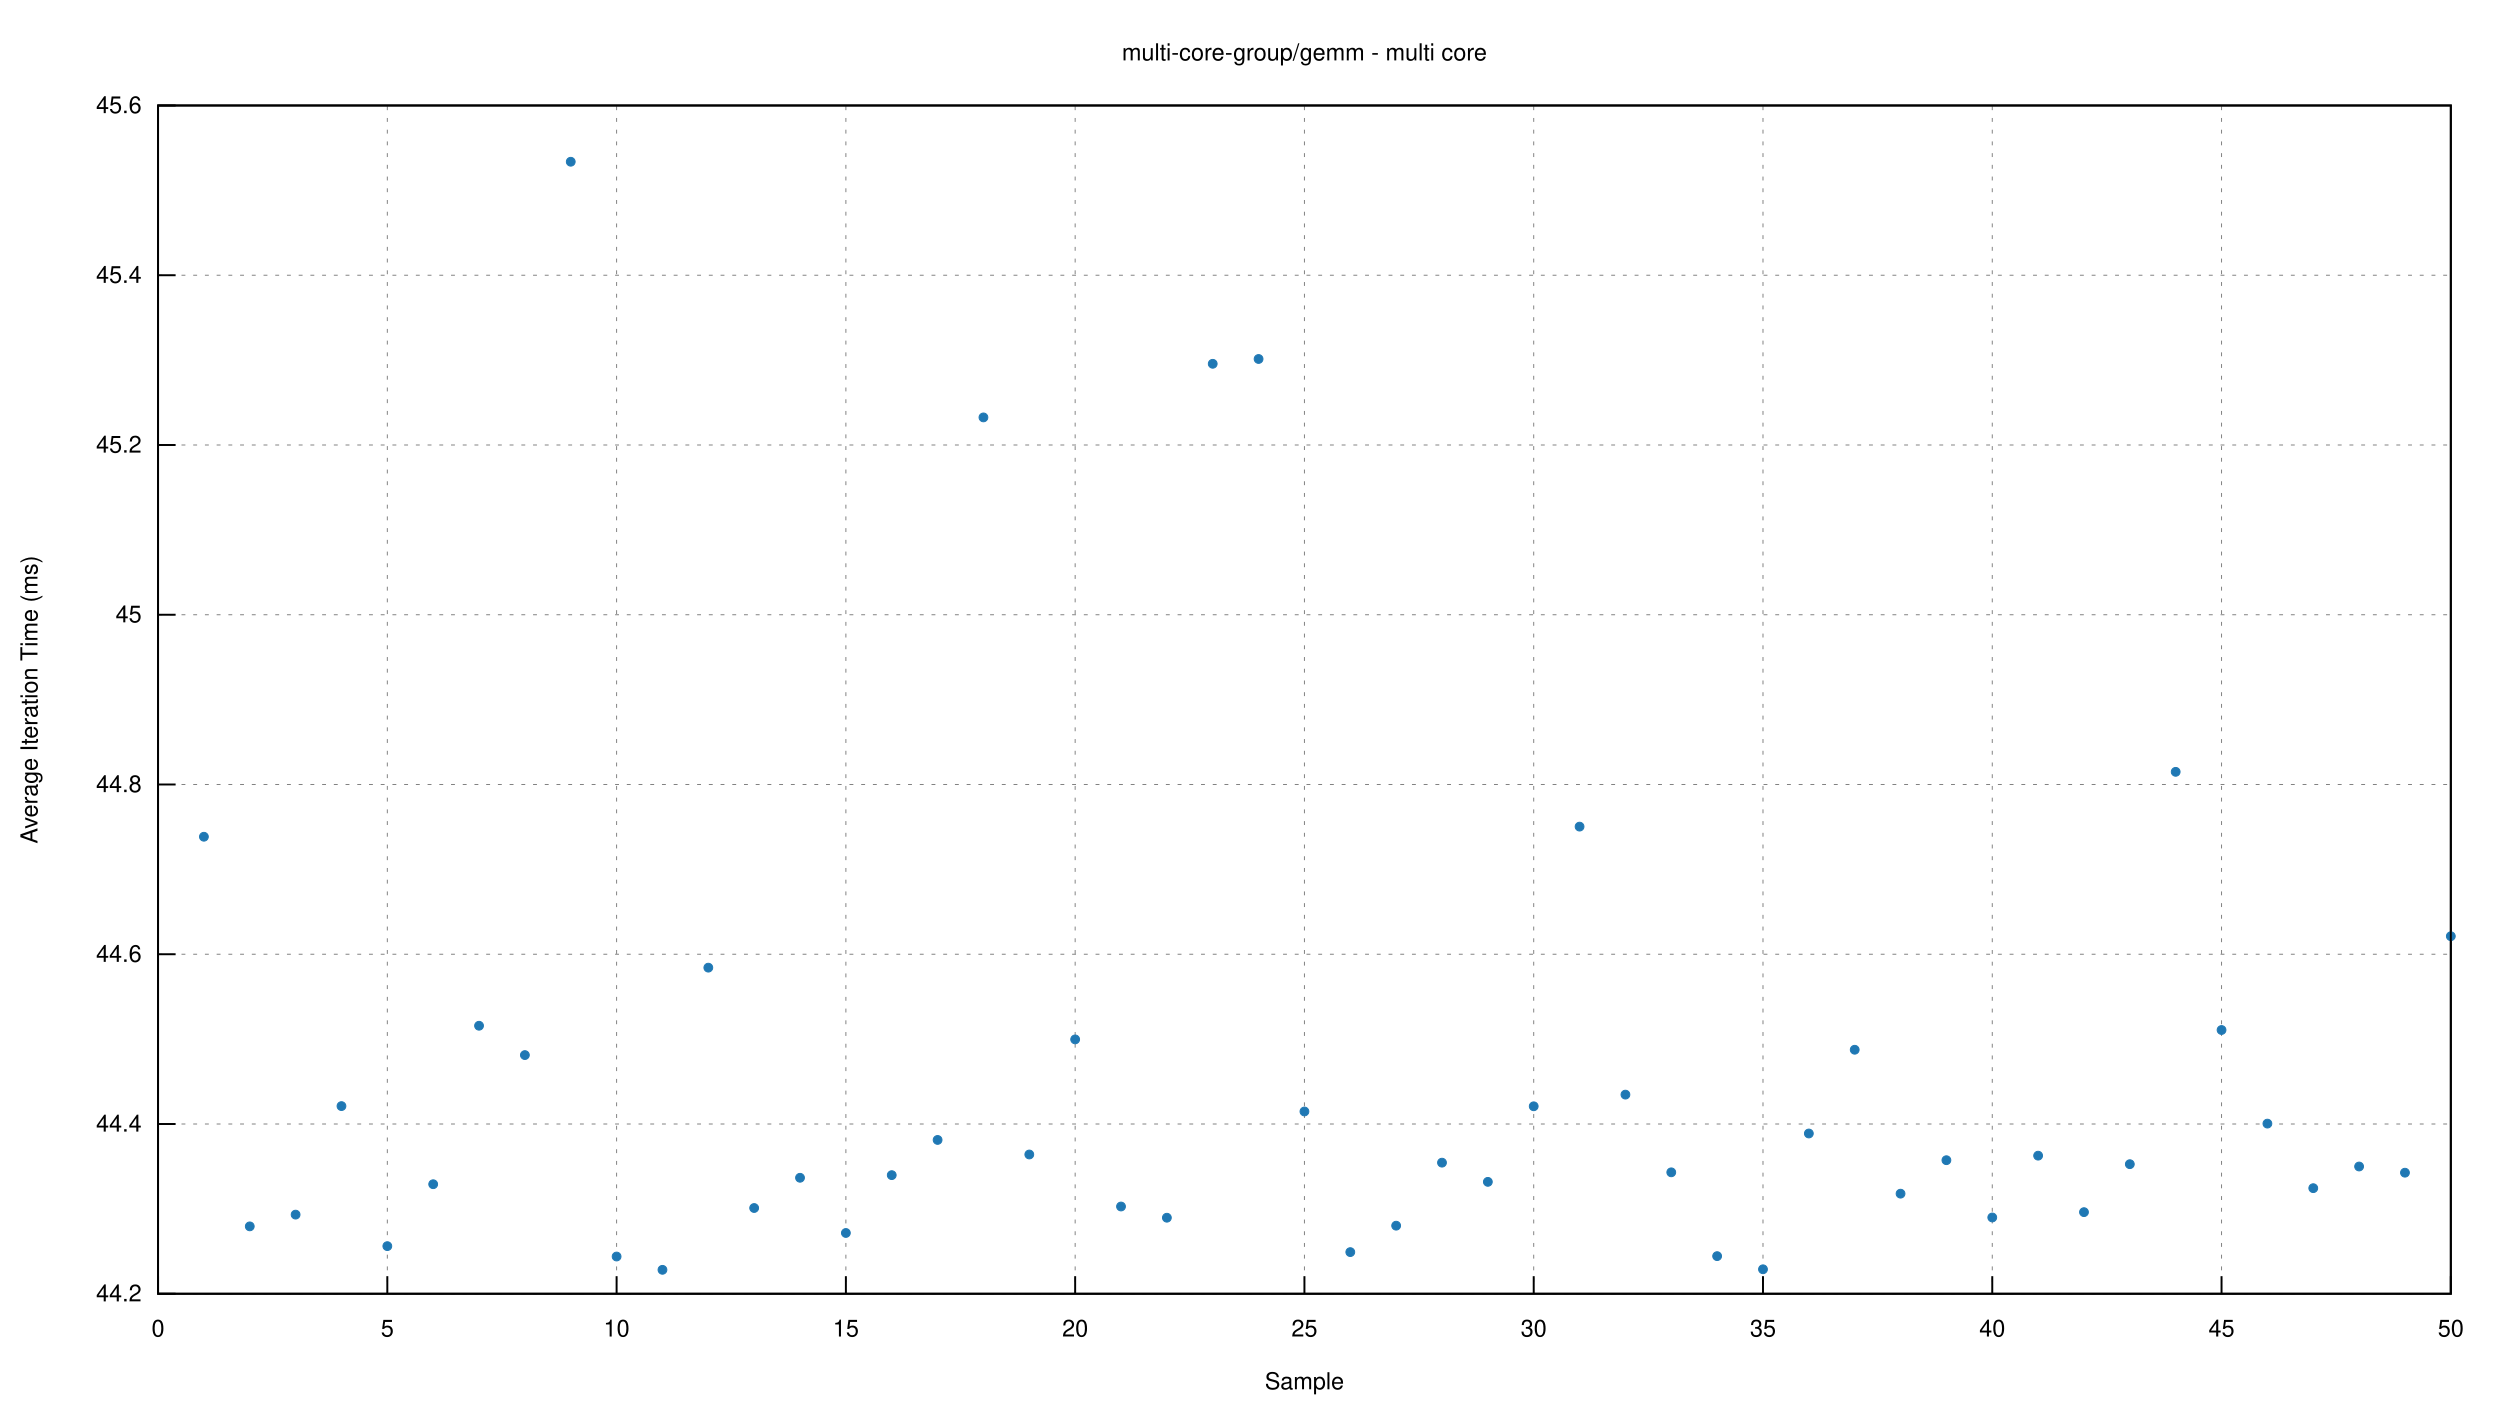
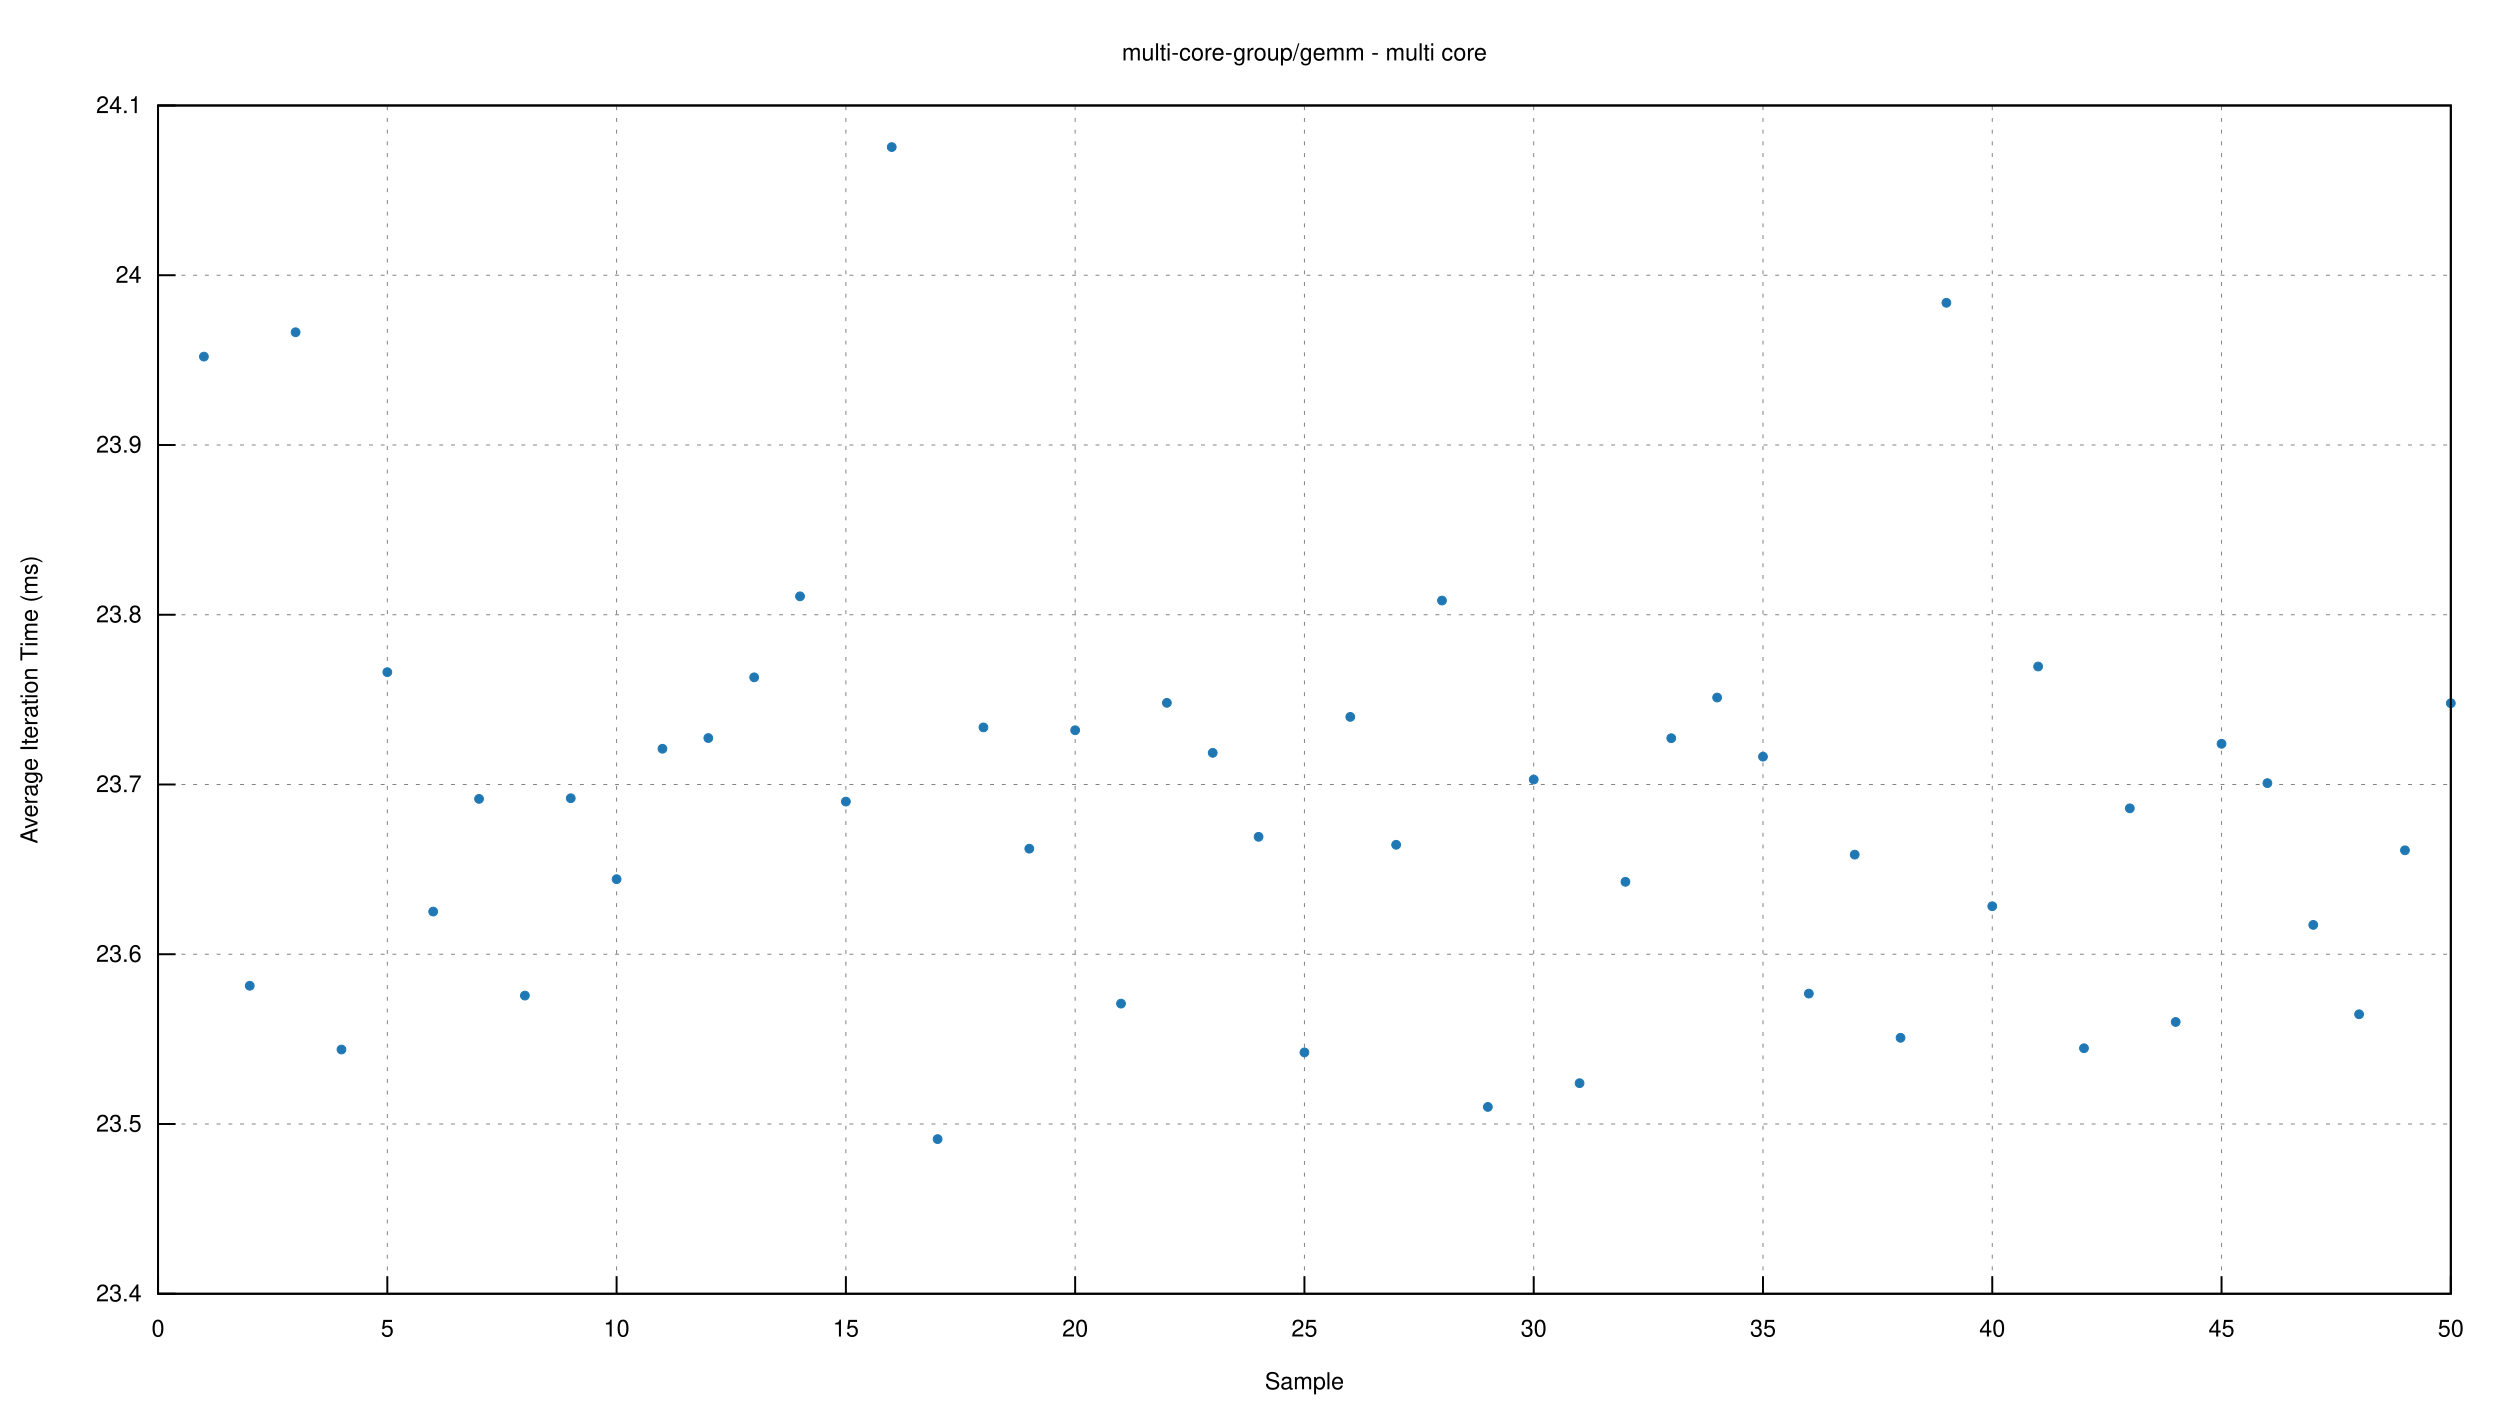
<svg xmlns="http://www.w3.org/2000/svg" xmlns:xlink="http://www.w3.org/1999/xlink" viewBox="0 0 1280 720">
  <g id="gnuplot_canvas">
    <rect x="0" y="0" width="1280" height="720" fill="none" />
    <defs>
      <circle id="gpDot" r="0.5" stroke-width="0.5" stroke="currentColor" />
      <path id="gpPt0" stroke-width="0.222" stroke="currentColor" d="M-1,0 h2 M0,-1 v2" />
      <path id="gpPt1" stroke-width="0.222" stroke="currentColor" d="M-1,-1 L1,1 M1,-1 L-1,1" />
      <path id="gpPt2" stroke-width="0.222" stroke="currentColor" d="M-1,0 L1,0 M0,-1 L0,1 M-1,-1 L1,1 M-1,1 L1,-1" />
      <rect id="gpPt3" stroke-width="0.222" stroke="currentColor" x="-1" y="-1" width="2" height="2" />
      <rect id="gpPt4" stroke-width="0.222" stroke="currentColor" fill="currentColor" x="-1" y="-1" width="2" height="2" />
      <circle id="gpPt5" stroke-width="0.222" stroke="currentColor" cx="0" cy="0" r="1" />
      <use xlink:href="#gpPt5" id="gpPt6" fill="currentColor" stroke="none" />
      <path id="gpPt7" stroke-width="0.222" stroke="currentColor" d="M0,-1.33 L-1.33,0.67 L1.33,0.67 z" />
      <use xlink:href="#gpPt7" id="gpPt8" fill="currentColor" stroke="none" />
      <use xlink:href="#gpPt7" id="gpPt9" stroke="currentColor" transform="rotate(180)" />
      <use xlink:href="#gpPt9" id="gpPt10" fill="currentColor" stroke="none" />
      <use xlink:href="#gpPt3" id="gpPt11" stroke="currentColor" transform="rotate(45)" />
      <use xlink:href="#gpPt11" id="gpPt12" fill="currentColor" stroke="none" />
      <path id="gpPt13" stroke-width="0.222" stroke="currentColor" d="M0,1.330 L1.265,0.411 L0.782,-1.067 L-0.782,-1.076 L-1.265,0.411 z" />
      <use xlink:href="#gpPt13" id="gpPt14" fill="currentColor" stroke="none" />
      <filter id="textbox" filterUnits="objectBoundingBox" x="0" y="0" height="1" width="1">
        <feFlood flood-color="white" flood-opacity="1" result="bgnd" />
        <feComposite in="SourceGraphic" in2="bgnd" operator="atop" />
      </filter>
      <filter id="greybox" filterUnits="objectBoundingBox" x="0" y="0" height="1" width="1">
        <feFlood flood-color="lightgrey" flood-opacity="1" result="grey" />
        <feComposite in="SourceGraphic" in2="grey" operator="atop" />
      </filter>
    </defs>
    <g fill="none" color="white" stroke="currentColor" stroke-width="1.00" stroke-linecap="butt" stroke-linejoin="miter">
</g>
    <g fill="none" color="black" stroke="currentColor" stroke-width="1.00" stroke-linecap="butt" stroke-linejoin="miter">
</g>
    <g fill="none" color="black" stroke="black" stroke-width="0.50" stroke-linecap="butt" stroke-linejoin="miter">
</g>
    <g fill="none" color="gray" stroke="currentColor" stroke-width="0.50" stroke-linecap="butt" stroke-linejoin="miter">
      <path stroke="gray" stroke-dasharray="2,4" class="gridline" d="M80.92,662.40 L1254.82,662.40  " />
    </g>
    <g fill="none" color="gray" stroke="gray" stroke-width="1.00" stroke-linecap="butt" stroke-linejoin="miter">
</g>
    <g fill="none" color="black" stroke="currentColor" stroke-width="1.00" stroke-linecap="butt" stroke-linejoin="miter">
      <path stroke="black" d="M80.92,662.40 L89.92,662.40  " />
      <g transform="translate(72.53,666.30)" stroke="none" fill="black" font-family="Helvetica" font-size="12.00" text-anchor="end">
        <text>
-           <tspan font-family="Helvetica"> 44.2</tspan>
+           <tspan font-family="Helvetica"> 23.4</tspan>
        </text>
      </g>
    </g>
    <g fill="none" color="black" stroke="currentColor" stroke-width="1.00" stroke-linecap="butt" stroke-linejoin="miter">
</g>
    <g fill="none" color="black" stroke="black" stroke-width="0.50" stroke-linecap="butt" stroke-linejoin="miter">
</g>
    <g fill="none" color="gray" stroke="currentColor" stroke-width="0.50" stroke-linecap="butt" stroke-linejoin="miter">
      <path stroke="gray" stroke-dasharray="2,4" class="gridline" d="M80.92,575.49 L1254.82,575.49  " />
    </g>
    <g fill="none" color="gray" stroke="gray" stroke-width="1.00" stroke-linecap="butt" stroke-linejoin="miter">
</g>
    <g fill="none" color="black" stroke="currentColor" stroke-width="1.00" stroke-linecap="butt" stroke-linejoin="miter">
      <path stroke="black" d="M80.92,575.49 L89.92,575.49  " />
      <g transform="translate(72.53,579.39)" stroke="none" fill="black" font-family="Helvetica" font-size="12.00" text-anchor="end">
        <text>
-           <tspan font-family="Helvetica"> 44.4</tspan>
+           <tspan font-family="Helvetica"> 23.5</tspan>
        </text>
      </g>
    </g>
    <g fill="none" color="black" stroke="currentColor" stroke-width="1.00" stroke-linecap="butt" stroke-linejoin="miter">
</g>
    <g fill="none" color="black" stroke="black" stroke-width="0.50" stroke-linecap="butt" stroke-linejoin="miter">
</g>
    <g fill="none" color="gray" stroke="currentColor" stroke-width="0.50" stroke-linecap="butt" stroke-linejoin="miter">
      <path stroke="gray" stroke-dasharray="2,4" class="gridline" d="M80.92,488.57 L1254.82,488.57  " />
    </g>
    <g fill="none" color="gray" stroke="gray" stroke-width="1.00" stroke-linecap="butt" stroke-linejoin="miter">
</g>
    <g fill="none" color="black" stroke="currentColor" stroke-width="1.00" stroke-linecap="butt" stroke-linejoin="miter">
      <path stroke="black" d="M80.92,488.57 L89.92,488.57  " />
      <g transform="translate(72.53,492.47)" stroke="none" fill="black" font-family="Helvetica" font-size="12.00" text-anchor="end">
        <text>
-           <tspan font-family="Helvetica"> 44.6</tspan>
+           <tspan font-family="Helvetica"> 23.6</tspan>
        </text>
      </g>
    </g>
    <g fill="none" color="black" stroke="currentColor" stroke-width="1.00" stroke-linecap="butt" stroke-linejoin="miter">
</g>
    <g fill="none" color="black" stroke="black" stroke-width="0.50" stroke-linecap="butt" stroke-linejoin="miter">
</g>
    <g fill="none" color="gray" stroke="currentColor" stroke-width="0.50" stroke-linecap="butt" stroke-linejoin="miter">
      <path stroke="gray" stroke-dasharray="2,4" class="gridline" d="M80.92,401.66 L1254.82,401.66  " />
    </g>
    <g fill="none" color="gray" stroke="gray" stroke-width="1.00" stroke-linecap="butt" stroke-linejoin="miter">
</g>
    <g fill="none" color="black" stroke="currentColor" stroke-width="1.00" stroke-linecap="butt" stroke-linejoin="miter">
      <path stroke="black" d="M80.92,401.66 L89.92,401.66  " />
      <g transform="translate(72.53,405.56)" stroke="none" fill="black" font-family="Helvetica" font-size="12.00" text-anchor="end">
        <text>
-           <tspan font-family="Helvetica"> 44.8</tspan>
+           <tspan font-family="Helvetica"> 23.7</tspan>
        </text>
      </g>
    </g>
    <g fill="none" color="black" stroke="currentColor" stroke-width="1.00" stroke-linecap="butt" stroke-linejoin="miter">
</g>
    <g fill="none" color="black" stroke="black" stroke-width="0.50" stroke-linecap="butt" stroke-linejoin="miter">
</g>
    <g fill="none" color="gray" stroke="currentColor" stroke-width="0.50" stroke-linecap="butt" stroke-linejoin="miter">
      <path stroke="gray" stroke-dasharray="2,4" class="gridline" d="M80.92,314.75 L1254.82,314.75  " />
    </g>
    <g fill="none" color="gray" stroke="gray" stroke-width="1.00" stroke-linecap="butt" stroke-linejoin="miter">
</g>
    <g fill="none" color="black" stroke="currentColor" stroke-width="1.00" stroke-linecap="butt" stroke-linejoin="miter">
      <path stroke="black" d="M80.92,314.75 L89.92,314.75  " />
      <g transform="translate(72.53,318.65)" stroke="none" fill="black" font-family="Helvetica" font-size="12.00" text-anchor="end">
        <text>
-           <tspan font-family="Helvetica"> 45</tspan>
+           <tspan font-family="Helvetica"> 23.8</tspan>
        </text>
      </g>
    </g>
    <g fill="none" color="black" stroke="currentColor" stroke-width="1.00" stroke-linecap="butt" stroke-linejoin="miter">
</g>
    <g fill="none" color="black" stroke="black" stroke-width="0.50" stroke-linecap="butt" stroke-linejoin="miter">
</g>
    <g fill="none" color="gray" stroke="currentColor" stroke-width="0.50" stroke-linecap="butt" stroke-linejoin="miter">
      <path stroke="gray" stroke-dasharray="2,4" class="gridline" d="M80.92,227.84 L1254.82,227.84  " />
    </g>
    <g fill="none" color="gray" stroke="gray" stroke-width="1.00" stroke-linecap="butt" stroke-linejoin="miter">
</g>
    <g fill="none" color="black" stroke="currentColor" stroke-width="1.00" stroke-linecap="butt" stroke-linejoin="miter">
      <path stroke="black" d="M80.92,227.84 L89.92,227.84  " />
      <g transform="translate(72.53,231.74)" stroke="none" fill="black" font-family="Helvetica" font-size="12.00" text-anchor="end">
        <text>
-           <tspan font-family="Helvetica"> 45.2</tspan>
+           <tspan font-family="Helvetica"> 23.9</tspan>
        </text>
      </g>
    </g>
    <g fill="none" color="black" stroke="currentColor" stroke-width="1.00" stroke-linecap="butt" stroke-linejoin="miter">
</g>
    <g fill="none" color="black" stroke="black" stroke-width="0.50" stroke-linecap="butt" stroke-linejoin="miter">
</g>
    <g fill="none" color="gray" stroke="currentColor" stroke-width="0.50" stroke-linecap="butt" stroke-linejoin="miter">
      <path stroke="gray" stroke-dasharray="2,4" class="gridline" d="M80.92,140.92 L1254.82,140.92  " />
    </g>
    <g fill="none" color="gray" stroke="gray" stroke-width="1.00" stroke-linecap="butt" stroke-linejoin="miter">
</g>
    <g fill="none" color="black" stroke="currentColor" stroke-width="1.00" stroke-linecap="butt" stroke-linejoin="miter">
      <path stroke="black" d="M80.92,140.92 L89.92,140.92  " />
      <g transform="translate(72.53,144.82)" stroke="none" fill="black" font-family="Helvetica" font-size="12.00" text-anchor="end">
        <text>
-           <tspan font-family="Helvetica"> 45.4</tspan>
+           <tspan font-family="Helvetica"> 24</tspan>
        </text>
      </g>
    </g>
    <g fill="none" color="black" stroke="currentColor" stroke-width="1.00" stroke-linecap="butt" stroke-linejoin="miter">
</g>
    <g fill="none" color="black" stroke="black" stroke-width="0.50" stroke-linecap="butt" stroke-linejoin="miter">
</g>
    <g fill="none" color="gray" stroke="currentColor" stroke-width="0.50" stroke-linecap="butt" stroke-linejoin="miter">
      <path stroke="gray" stroke-dasharray="2,4" class="gridline" d="M80.92,54.01 L1254.82,54.01  " />
    </g>
    <g fill="none" color="gray" stroke="gray" stroke-width="1.00" stroke-linecap="butt" stroke-linejoin="miter">
</g>
    <g fill="none" color="black" stroke="currentColor" stroke-width="1.00" stroke-linecap="butt" stroke-linejoin="miter">
      <path stroke="black" d="M80.92,54.01 L89.92,54.01  " />
      <g transform="translate(72.53,57.91)" stroke="none" fill="black" font-family="Helvetica" font-size="12.00" text-anchor="end">
        <text>
-           <tspan font-family="Helvetica"> 45.6</tspan>
+           <tspan font-family="Helvetica"> 24.1</tspan>
        </text>
      </g>
    </g>
    <g fill="none" color="black" stroke="currentColor" stroke-width="1.00" stroke-linecap="butt" stroke-linejoin="miter">
</g>
    <g fill="none" color="black" stroke="black" stroke-width="0.50" stroke-linecap="butt" stroke-linejoin="miter">
</g>
    <g fill="none" color="gray" stroke="currentColor" stroke-width="0.50" stroke-linecap="butt" stroke-linejoin="miter">
      <path stroke="gray" stroke-dasharray="2,4" class="gridline" d="M80.92,662.40 L80.92,54.01  " />
    </g>
    <g fill="none" color="gray" stroke="gray" stroke-width="1.00" stroke-linecap="butt" stroke-linejoin="miter">
</g>
    <g fill="none" color="black" stroke="currentColor" stroke-width="1.00" stroke-linecap="butt" stroke-linejoin="miter">
      <path stroke="black" d="M80.92,662.40 L80.92,653.40  " />
      <g transform="translate(80.92,684.30)" stroke="none" fill="black" font-family="Helvetica" font-size="12.00" text-anchor="middle">
        <text>
          <tspan font-family="Helvetica"> 0</tspan>
        </text>
      </g>
    </g>
    <g fill="none" color="black" stroke="currentColor" stroke-width="1.00" stroke-linecap="butt" stroke-linejoin="miter">
</g>
    <g fill="none" color="black" stroke="black" stroke-width="0.50" stroke-linecap="butt" stroke-linejoin="miter">
</g>
    <g fill="none" color="gray" stroke="currentColor" stroke-width="0.50" stroke-linecap="butt" stroke-linejoin="miter">
      <path stroke="gray" stroke-dasharray="2,4" class="gridline" d="M198.31,662.40 L198.31,54.01  " />
    </g>
    <g fill="none" color="gray" stroke="gray" stroke-width="1.00" stroke-linecap="butt" stroke-linejoin="miter">
</g>
    <g fill="none" color="black" stroke="currentColor" stroke-width="1.00" stroke-linecap="butt" stroke-linejoin="miter">
      <path stroke="black" d="M198.31,662.40 L198.31,653.40  " />
      <g transform="translate(198.31,684.30)" stroke="none" fill="black" font-family="Helvetica" font-size="12.00" text-anchor="middle">
        <text>
          <tspan font-family="Helvetica"> 5</tspan>
        </text>
      </g>
    </g>
    <g fill="none" color="black" stroke="currentColor" stroke-width="1.00" stroke-linecap="butt" stroke-linejoin="miter">
</g>
    <g fill="none" color="black" stroke="black" stroke-width="0.50" stroke-linecap="butt" stroke-linejoin="miter">
</g>
    <g fill="none" color="gray" stroke="currentColor" stroke-width="0.50" stroke-linecap="butt" stroke-linejoin="miter">
      <path stroke="gray" stroke-dasharray="2,4" class="gridline" d="M315.70,662.40 L315.70,54.01  " />
    </g>
    <g fill="none" color="gray" stroke="gray" stroke-width="1.00" stroke-linecap="butt" stroke-linejoin="miter">
</g>
    <g fill="none" color="black" stroke="currentColor" stroke-width="1.00" stroke-linecap="butt" stroke-linejoin="miter">
      <path stroke="black" d="M315.70,662.40 L315.70,653.40  " />
      <g transform="translate(315.70,684.30)" stroke="none" fill="black" font-family="Helvetica" font-size="12.00" text-anchor="middle">
        <text>
          <tspan font-family="Helvetica"> 10</tspan>
        </text>
      </g>
    </g>
    <g fill="none" color="black" stroke="currentColor" stroke-width="1.00" stroke-linecap="butt" stroke-linejoin="miter">
</g>
    <g fill="none" color="black" stroke="black" stroke-width="0.50" stroke-linecap="butt" stroke-linejoin="miter">
</g>
    <g fill="none" color="gray" stroke="currentColor" stroke-width="0.50" stroke-linecap="butt" stroke-linejoin="miter">
      <path stroke="gray" stroke-dasharray="2,4" class="gridline" d="M433.09,662.40 L433.09,54.01  " />
    </g>
    <g fill="none" color="gray" stroke="gray" stroke-width="1.00" stroke-linecap="butt" stroke-linejoin="miter">
</g>
    <g fill="none" color="black" stroke="currentColor" stroke-width="1.00" stroke-linecap="butt" stroke-linejoin="miter">
      <path stroke="black" d="M433.09,662.40 L433.09,653.40  " />
      <g transform="translate(433.09,684.30)" stroke="none" fill="black" font-family="Helvetica" font-size="12.00" text-anchor="middle">
        <text>
          <tspan font-family="Helvetica"> 15</tspan>
        </text>
      </g>
    </g>
    <g fill="none" color="black" stroke="currentColor" stroke-width="1.00" stroke-linecap="butt" stroke-linejoin="miter">
</g>
    <g fill="none" color="black" stroke="black" stroke-width="0.50" stroke-linecap="butt" stroke-linejoin="miter">
</g>
    <g fill="none" color="gray" stroke="currentColor" stroke-width="0.50" stroke-linecap="butt" stroke-linejoin="miter">
      <path stroke="gray" stroke-dasharray="2,4" class="gridline" d="M550.48,662.40 L550.48,54.01  " />
    </g>
    <g fill="none" color="gray" stroke="gray" stroke-width="1.00" stroke-linecap="butt" stroke-linejoin="miter">
</g>
    <g fill="none" color="black" stroke="currentColor" stroke-width="1.00" stroke-linecap="butt" stroke-linejoin="miter">
      <path stroke="black" d="M550.48,662.40 L550.48,653.40  " />
      <g transform="translate(550.48,684.30)" stroke="none" fill="black" font-family="Helvetica" font-size="12.00" text-anchor="middle">
        <text>
          <tspan font-family="Helvetica"> 20</tspan>
        </text>
      </g>
    </g>
    <g fill="none" color="black" stroke="currentColor" stroke-width="1.00" stroke-linecap="butt" stroke-linejoin="miter">
</g>
    <g fill="none" color="black" stroke="black" stroke-width="0.50" stroke-linecap="butt" stroke-linejoin="miter">
</g>
    <g fill="none" color="gray" stroke="currentColor" stroke-width="0.50" stroke-linecap="butt" stroke-linejoin="miter">
      <path stroke="gray" stroke-dasharray="2,4" class="gridline" d="M667.87,662.40 L667.87,54.01  " />
    </g>
    <g fill="none" color="gray" stroke="gray" stroke-width="1.00" stroke-linecap="butt" stroke-linejoin="miter">
</g>
    <g fill="none" color="black" stroke="currentColor" stroke-width="1.00" stroke-linecap="butt" stroke-linejoin="miter">
      <path stroke="black" d="M667.87,662.40 L667.87,653.40  " />
      <g transform="translate(667.87,684.30)" stroke="none" fill="black" font-family="Helvetica" font-size="12.00" text-anchor="middle">
        <text>
          <tspan font-family="Helvetica"> 25</tspan>
        </text>
      </g>
    </g>
    <g fill="none" color="black" stroke="currentColor" stroke-width="1.00" stroke-linecap="butt" stroke-linejoin="miter">
</g>
    <g fill="none" color="black" stroke="black" stroke-width="0.50" stroke-linecap="butt" stroke-linejoin="miter">
</g>
    <g fill="none" color="gray" stroke="currentColor" stroke-width="0.50" stroke-linecap="butt" stroke-linejoin="miter">
      <path stroke="gray" stroke-dasharray="2,4" class="gridline" d="M785.26,662.40 L785.26,54.01  " />
    </g>
    <g fill="none" color="gray" stroke="gray" stroke-width="1.00" stroke-linecap="butt" stroke-linejoin="miter">
</g>
    <g fill="none" color="black" stroke="currentColor" stroke-width="1.00" stroke-linecap="butt" stroke-linejoin="miter">
      <path stroke="black" d="M785.26,662.40 L785.26,653.40  " />
      <g transform="translate(785.26,684.30)" stroke="none" fill="black" font-family="Helvetica" font-size="12.00" text-anchor="middle">
        <text>
          <tspan font-family="Helvetica"> 30</tspan>
        </text>
      </g>
    </g>
    <g fill="none" color="black" stroke="currentColor" stroke-width="1.00" stroke-linecap="butt" stroke-linejoin="miter">
</g>
    <g fill="none" color="black" stroke="black" stroke-width="0.50" stroke-linecap="butt" stroke-linejoin="miter">
</g>
    <g fill="none" color="gray" stroke="currentColor" stroke-width="0.50" stroke-linecap="butt" stroke-linejoin="miter">
      <path stroke="gray" stroke-dasharray="2,4" class="gridline" d="M902.65,662.40 L902.65,54.01  " />
    </g>
    <g fill="none" color="gray" stroke="gray" stroke-width="1.00" stroke-linecap="butt" stroke-linejoin="miter">
</g>
    <g fill="none" color="black" stroke="currentColor" stroke-width="1.00" stroke-linecap="butt" stroke-linejoin="miter">
      <path stroke="black" d="M902.65,662.40 L902.65,653.40  " />
      <g transform="translate(902.65,684.30)" stroke="none" fill="black" font-family="Helvetica" font-size="12.00" text-anchor="middle">
        <text>
          <tspan font-family="Helvetica"> 35</tspan>
        </text>
      </g>
    </g>
    <g fill="none" color="black" stroke="currentColor" stroke-width="1.00" stroke-linecap="butt" stroke-linejoin="miter">
</g>
    <g fill="none" color="black" stroke="black" stroke-width="0.50" stroke-linecap="butt" stroke-linejoin="miter">
</g>
    <g fill="none" color="gray" stroke="currentColor" stroke-width="0.50" stroke-linecap="butt" stroke-linejoin="miter">
      <path stroke="gray" stroke-dasharray="2,4" class="gridline" d="M1020.04,662.40 L1020.04,54.01  " />
    </g>
    <g fill="none" color="gray" stroke="gray" stroke-width="1.00" stroke-linecap="butt" stroke-linejoin="miter">
</g>
    <g fill="none" color="black" stroke="currentColor" stroke-width="1.00" stroke-linecap="butt" stroke-linejoin="miter">
      <path stroke="black" d="M1020.04,662.40 L1020.04,653.40  " />
      <g transform="translate(1020.04,684.30)" stroke="none" fill="black" font-family="Helvetica" font-size="12.00" text-anchor="middle">
        <text>
          <tspan font-family="Helvetica"> 40</tspan>
        </text>
      </g>
    </g>
    <g fill="none" color="black" stroke="currentColor" stroke-width="1.00" stroke-linecap="butt" stroke-linejoin="miter">
</g>
    <g fill="none" color="black" stroke="black" stroke-width="0.50" stroke-linecap="butt" stroke-linejoin="miter">
</g>
    <g fill="none" color="gray" stroke="currentColor" stroke-width="0.50" stroke-linecap="butt" stroke-linejoin="miter">
      <path stroke="gray" stroke-dasharray="2,4" class="gridline" d="M1137.43,662.40 L1137.43,54.01  " />
    </g>
    <g fill="none" color="gray" stroke="gray" stroke-width="1.00" stroke-linecap="butt" stroke-linejoin="miter">
</g>
    <g fill="none" color="black" stroke="currentColor" stroke-width="1.00" stroke-linecap="butt" stroke-linejoin="miter">
      <path stroke="black" d="M1137.43,662.40 L1137.43,653.40  " />
      <g transform="translate(1137.43,684.30)" stroke="none" fill="black" font-family="Helvetica" font-size="12.00" text-anchor="middle">
        <text>
          <tspan font-family="Helvetica"> 45</tspan>
        </text>
      </g>
    </g>
    <g fill="none" color="black" stroke="currentColor" stroke-width="1.00" stroke-linecap="butt" stroke-linejoin="miter">
</g>
    <g fill="none" color="black" stroke="black" stroke-width="0.50" stroke-linecap="butt" stroke-linejoin="miter">
</g>
    <g fill="none" color="gray" stroke="currentColor" stroke-width="0.50" stroke-linecap="butt" stroke-linejoin="miter">
      <path stroke="gray" stroke-dasharray="2,4" class="gridline" d="M1254.82,662.40 L1254.82,54.01  " />
    </g>
    <g fill="none" color="gray" stroke="gray" stroke-width="1.00" stroke-linecap="butt" stroke-linejoin="miter">
</g>
    <g fill="none" color="black" stroke="currentColor" stroke-width="1.00" stroke-linecap="butt" stroke-linejoin="miter">
      <path stroke="black" d="M1254.82,662.40 L1254.82,653.40  " />
      <g transform="translate(1254.82,684.30)" stroke="none" fill="black" font-family="Helvetica" font-size="12.00" text-anchor="middle">
        <text>
          <tspan font-family="Helvetica"> 50</tspan>
        </text>
      </g>
    </g>
    <g fill="none" color="black" stroke="currentColor" stroke-width="1.00" stroke-linecap="butt" stroke-linejoin="miter">
</g>
    <g fill="none" color="black" stroke="currentColor" stroke-width="1.00" stroke-linecap="butt" stroke-linejoin="miter">
      <path stroke="black" d="M80.92,54.01 L80.92,662.40 L1254.82,662.40 L1254.82,54.01 L80.92,54.01 Z  " />
    </g>
    <g fill="none" color="black" stroke="currentColor" stroke-width="1.00" stroke-linecap="butt" stroke-linejoin="miter">
      <g transform="translate(19.18,358.21) rotate(270)" stroke="none" fill="black" font-family="Helvetica" font-size="12.00" text-anchor="middle">
        <text>
          <tspan font-family="Helvetica">Average Iteration Time (ms)</tspan>
        </text>
      </g>
    </g>
    <g fill="none" color="black" stroke="currentColor" stroke-width="1.00" stroke-linecap="butt" stroke-linejoin="miter">
      <g transform="translate(667.87,711.30)" stroke="none" fill="black" font-family="Helvetica" font-size="12.00" text-anchor="middle">
        <text>
          <tspan font-family="Helvetica">Sample</tspan>
        </text>
      </g>
    </g>
    <g fill="none" color="black" stroke="currentColor" stroke-width="1.00" stroke-linecap="butt" stroke-linejoin="miter">
</g>
    <g id="gnuplot_plot_1">
      <g fill="none" color="black" stroke="currentColor" stroke-width="1.00" stroke-linecap="butt" stroke-linejoin="miter">
-         <use xlink:href="#gpPt6" transform="translate(104.40,428.41) scale(2.25)" color="rgb( 31, 120, 180)" />
-         <use xlink:href="#gpPt6" transform="translate(127.88,627.90) scale(2.25)" color="rgb( 31, 120, 180)" />
-         <use xlink:href="#gpPt6" transform="translate(151.35,621.89) scale(2.25)" color="rgb( 31, 120, 180)" />
-         <use xlink:href="#gpPt6" transform="translate(174.83,566.32) scale(2.25)" color="rgb( 31, 120, 180)" />
-         <use xlink:href="#gpPt6" transform="translate(198.31,638.02) scale(2.25)" color="rgb( 31, 120, 180)" />
-         <use xlink:href="#gpPt6" transform="translate(221.79,606.32) scale(2.25)" color="rgb( 31, 120, 180)" />
-         <use xlink:href="#gpPt6" transform="translate(245.27,525.18) scale(2.25)" color="rgb( 31, 120, 180)" />
-         <use xlink:href="#gpPt6" transform="translate(268.74,540.20) scale(2.25)" color="rgb( 31, 120, 180)" />
-         <use xlink:href="#gpPt6" transform="translate(292.22,82.81) scale(2.25)" color="rgb( 31, 120, 180)" />
-         <use xlink:href="#gpPt6" transform="translate(315.70,643.34) scale(2.25)" color="rgb( 31, 120, 180)" />
-         <use xlink:href="#gpPt6" transform="translate(339.18,650.15) scale(2.25)" color="rgb( 31, 120, 180)" />
-         <use xlink:href="#gpPt6" transform="translate(362.66,495.44) scale(2.25)" color="rgb( 31, 120, 180)" />
-         <use xlink:href="#gpPt6" transform="translate(386.13,618.50) scale(2.25)" color="rgb( 31, 120, 180)" />
-         <use xlink:href="#gpPt6" transform="translate(409.61,603.02) scale(2.25)" color="rgb( 31, 120, 180)" />
-         <use xlink:href="#gpPt6" transform="translate(433.09,631.28) scale(2.25)" color="rgb( 31, 120, 180)" />
-         <use xlink:href="#gpPt6" transform="translate(456.57,601.67) scale(2.25)" color="rgb( 31, 120, 180)" />
-         <use xlink:href="#gpPt6" transform="translate(480.05,583.65) scale(2.25)" color="rgb( 31, 120, 180)" />
-         <use xlink:href="#gpPt6" transform="translate(503.52,213.71) scale(2.25)" color="rgb( 31, 120, 180)" />
-         <use xlink:href="#gpPt6" transform="translate(527.00,591.10) scale(2.25)" color="rgb( 31, 120, 180)" />
-         <use xlink:href="#gpPt6" transform="translate(550.48,532.17) scale(2.25)" color="rgb( 31, 120, 180)" />
-         <use xlink:href="#gpPt6" transform="translate(573.96,617.73) scale(2.25)" color="rgb( 31, 120, 180)" />
-         <use xlink:href="#gpPt6" transform="translate(597.44,623.47) scale(2.25)" color="rgb( 31, 120, 180)" />
-         <use xlink:href="#gpPt6" transform="translate(620.91,186.26) scale(2.25)" color="rgb( 31, 120, 180)" />
-         <use xlink:href="#gpPt6" transform="translate(644.39,183.80) scale(2.25)" color="rgb( 31, 120, 180)" />
-         <use xlink:href="#gpPt6" transform="translate(667.87,569.08) scale(2.25)" color="rgb( 31, 120, 180)" />
-         <use xlink:href="#gpPt6" transform="translate(691.35,641.08) scale(2.25)" color="rgb( 31, 120, 180)" />
-         <use xlink:href="#gpPt6" transform="translate(714.83,627.55) scale(2.25)" color="rgb( 31, 120, 180)" />
-         <use xlink:href="#gpPt6" transform="translate(738.30,595.28) scale(2.25)" color="rgb( 31, 120, 180)" />
-         <use xlink:href="#gpPt6" transform="translate(761.78,605.11) scale(2.25)" color="rgb( 31, 120, 180)" />
-         <use xlink:href="#gpPt6" transform="translate(785.26,566.42) scale(2.25)" color="rgb( 31, 120, 180)" />
-         <use xlink:href="#gpPt6" transform="translate(808.74,423.23) scale(2.25)" color="rgb( 31, 120, 180)" />
-         <use xlink:href="#gpPt6" transform="translate(832.22,560.45) scale(2.25)" color="rgb( 31, 120, 180)" />
-         <use xlink:href="#gpPt6" transform="translate(855.69,600.23) scale(2.25)" color="rgb( 31, 120, 180)" />
-         <use xlink:href="#gpPt6" transform="translate(879.17,643.14) scale(2.25)" color="rgb( 31, 120, 180)" />
-         <use xlink:href="#gpPt6" transform="translate(902.65,649.87) scale(2.25)" color="rgb( 31, 120, 180)" />
-         <use xlink:href="#gpPt6" transform="translate(926.13,580.35) scale(2.25)" color="rgb( 31, 120, 180)" />
-         <use xlink:href="#gpPt6" transform="translate(949.61,537.47) scale(2.25)" color="rgb( 31, 120, 180)" />
-         <use xlink:href="#gpPt6" transform="translate(973.08,611.16) scale(2.25)" color="rgb( 31, 120, 180)" />
-         <use xlink:href="#gpPt6" transform="translate(996.56,594.02) scale(2.25)" color="rgb( 31, 120, 180)" />
-         <use xlink:href="#gpPt6" transform="translate(1020.04,623.34) scale(2.25)" color="rgb( 31, 120, 180)" />
-         <use xlink:href="#gpPt6" transform="translate(1043.52,591.70) scale(2.25)" color="rgb( 31, 120, 180)" />
-         <use xlink:href="#gpPt6" transform="translate(1067.00,620.62) scale(2.25)" color="rgb( 31, 120, 180)" />
-         <use xlink:href="#gpPt6" transform="translate(1090.47,596.06) scale(2.25)" color="rgb( 31, 120, 180)" />
-         <use xlink:href="#gpPt6" transform="translate(1113.95,395.18) scale(2.25)" color="rgb( 31, 120, 180)" />
-         <use xlink:href="#gpPt6" transform="translate(1137.43,527.36) scale(2.25)" color="rgb( 31, 120, 180)" />
-         <use xlink:href="#gpPt6" transform="translate(1160.91,575.29) scale(2.25)" color="rgb( 31, 120, 180)" />
-         <use xlink:href="#gpPt6" transform="translate(1184.39,608.34) scale(2.25)" color="rgb( 31, 120, 180)" />
-         <use xlink:href="#gpPt6" transform="translate(1207.86,597.25) scale(2.25)" color="rgb( 31, 120, 180)" />
-         <use xlink:href="#gpPt6" transform="translate(1231.34,600.42) scale(2.25)" color="rgb( 31, 120, 180)" />
-         <use xlink:href="#gpPt6" transform="translate(1254.82,479.34) scale(2.25)" color="rgb( 31, 120, 180)" />
+         <use xlink:href="#gpPt6" transform="translate(104.40,182.59) scale(2.25)" color="rgb( 31, 120, 180)" />
+         <use xlink:href="#gpPt6" transform="translate(127.88,504.71) scale(2.25)" color="rgb( 31, 120, 180)" />
+         <use xlink:href="#gpPt6" transform="translate(151.35,170.11) scale(2.25)" color="rgb( 31, 120, 180)" />
+         <use xlink:href="#gpPt6" transform="translate(174.83,537.36) scale(2.25)" color="rgb( 31, 120, 180)" />
+         <use xlink:href="#gpPt6" transform="translate(198.31,344.15) scale(2.25)" color="rgb( 31, 120, 180)" />
+         <use xlink:href="#gpPt6" transform="translate(221.79,466.73) scale(2.25)" color="rgb( 31, 120, 180)" />
+         <use xlink:href="#gpPt6" transform="translate(245.27,409.02) scale(2.25)" color="rgb( 31, 120, 180)" />
+         <use xlink:href="#gpPt6" transform="translate(268.74,509.74) scale(2.25)" color="rgb( 31, 120, 180)" />
+         <use xlink:href="#gpPt6" transform="translate(292.22,408.70) scale(2.25)" color="rgb( 31, 120, 180)" />
+         <use xlink:href="#gpPt6" transform="translate(315.70,450.14) scale(2.25)" color="rgb( 31, 120, 180)" />
+         <use xlink:href="#gpPt6" transform="translate(339.18,383.36) scale(2.25)" color="rgb( 31, 120, 180)" />
+         <use xlink:href="#gpPt6" transform="translate(362.66,377.88) scale(2.25)" color="rgb( 31, 120, 180)" />
+         <use xlink:href="#gpPt6" transform="translate(386.13,346.79) scale(2.25)" color="rgb( 31, 120, 180)" />
+         <use xlink:href="#gpPt6" transform="translate(409.61,305.32) scale(2.25)" color="rgb( 31, 120, 180)" />
+         <use xlink:href="#gpPt6" transform="translate(433.09,410.41) scale(2.25)" color="rgb( 31, 120, 180)" />
+         <use xlink:href="#gpPt6" transform="translate(456.57,75.31) scale(2.25)" color="rgb( 31, 120, 180)" />
+         <use xlink:href="#gpPt6" transform="translate(480.05,583.22) scale(2.25)" color="rgb( 31, 120, 180)" />
+         <use xlink:href="#gpPt6" transform="translate(503.52,372.43) scale(2.25)" color="rgb( 31, 120, 180)" />
+         <use xlink:href="#gpPt6" transform="translate(527.00,434.53) scale(2.25)" color="rgb( 31, 120, 180)" />
+         <use xlink:href="#gpPt6" transform="translate(550.48,373.88) scale(2.25)" color="rgb( 31, 120, 180)" />
+         <use xlink:href="#gpPt6" transform="translate(573.96,513.85) scale(2.25)" color="rgb( 31, 120, 180)" />
+         <use xlink:href="#gpPt6" transform="translate(597.44,359.86) scale(2.25)" color="rgb( 31, 120, 180)" />
+         <use xlink:href="#gpPt6" transform="translate(620.91,385.45) scale(2.25)" color="rgb( 31, 120, 180)" />
+         <use xlink:href="#gpPt6" transform="translate(644.39,428.45) scale(2.25)" color="rgb( 31, 120, 180)" />
+         <use xlink:href="#gpPt6" transform="translate(667.87,538.84) scale(2.25)" color="rgb( 31, 120, 180)" />
+         <use xlink:href="#gpPt6" transform="translate(691.35,367.05) scale(2.25)" color="rgb( 31, 120, 180)" />
+         <use xlink:href="#gpPt6" transform="translate(714.83,432.53) scale(2.25)" color="rgb( 31, 120, 180)" />
+         <use xlink:href="#gpPt6" transform="translate(738.30,307.48) scale(2.25)" color="rgb( 31, 120, 180)" />
+         <use xlink:href="#gpPt6" transform="translate(761.78,566.75) scale(2.25)" color="rgb( 31, 120, 180)" />
+         <use xlink:href="#gpPt6" transform="translate(785.26,399.13) scale(2.25)" color="rgb( 31, 120, 180)" />
+         <use xlink:href="#gpPt6" transform="translate(808.74,554.59) scale(2.25)" color="rgb( 31, 120, 180)" />
+         <use xlink:href="#gpPt6" transform="translate(832.22,451.48) scale(2.25)" color="rgb( 31, 120, 180)" />
+         <use xlink:href="#gpPt6" transform="translate(855.69,377.96) scale(2.25)" color="rgb( 31, 120, 180)" />
+         <use xlink:href="#gpPt6" transform="translate(879.17,357.14) scale(2.25)" color="rgb( 31, 120, 180)" />
+         <use xlink:href="#gpPt6" transform="translate(902.65,387.41) scale(2.25)" color="rgb( 31, 120, 180)" />
+         <use xlink:href="#gpPt6" transform="translate(926.13,508.72) scale(2.25)" color="rgb( 31, 120, 180)" />
+         <use xlink:href="#gpPt6" transform="translate(949.61,437.57) scale(2.25)" color="rgb( 31, 120, 180)" />
+         <use xlink:href="#gpPt6" transform="translate(973.08,531.35) scale(2.25)" color="rgb( 31, 120, 180)" />
+         <use xlink:href="#gpPt6" transform="translate(996.56,155.03) scale(2.25)" color="rgb( 31, 120, 180)" />
+         <use xlink:href="#gpPt6" transform="translate(1020.04,463.99) scale(2.25)" color="rgb( 31, 120, 180)" />
+         <use xlink:href="#gpPt6" transform="translate(1043.52,341.25) scale(2.25)" color="rgb( 31, 120, 180)" />
+         <use xlink:href="#gpPt6" transform="translate(1067.00,536.70) scale(2.25)" color="rgb( 31, 120, 180)" />
+         <use xlink:href="#gpPt6" transform="translate(1090.47,413.87) scale(2.25)" color="rgb( 31, 120, 180)" />
+         <use xlink:href="#gpPt6" transform="translate(1113.95,523.25) scale(2.25)" color="rgb( 31, 120, 180)" />
+         <use xlink:href="#gpPt6" transform="translate(1137.43,380.82) scale(2.25)" color="rgb( 31, 120, 180)" />
+         <use xlink:href="#gpPt6" transform="translate(1160.91,400.97) scale(2.25)" color="rgb( 31, 120, 180)" />
+         <use xlink:href="#gpPt6" transform="translate(1184.39,473.55) scale(2.25)" color="rgb( 31, 120, 180)" />
+         <use xlink:href="#gpPt6" transform="translate(1207.86,519.31) scale(2.25)" color="rgb( 31, 120, 180)" />
+         <use xlink:href="#gpPt6" transform="translate(1231.34,435.35) scale(2.25)" color="rgb( 31, 120, 180)" />
+         <use xlink:href="#gpPt6" transform="translate(1254.82,360.04) scale(2.25)" color="rgb( 31, 120, 180)" />
      </g>
    </g>
    <g fill="none" color="white" stroke="rgb( 31, 120, 180)" stroke-width="2.00" stroke-linecap="butt" stroke-linejoin="miter">
</g>
    <g fill="none" color="black" stroke="currentColor" stroke-width="2.00" stroke-linecap="butt" stroke-linejoin="miter">
</g>
    <g fill="none" color="black" stroke="black" stroke-width="1.00" stroke-linecap="butt" stroke-linejoin="miter">
</g>
    <g fill="none" color="black" stroke="currentColor" stroke-width="1.00" stroke-linecap="butt" stroke-linejoin="miter">
      <path stroke="black" d="M80.92,54.01 L80.92,662.40 L1254.82,662.40 L1254.82,54.01 L80.92,54.01 Z  " />
    </g>
    <g fill="none" color="black" stroke="currentColor" stroke-width="1.00" stroke-linecap="butt" stroke-linejoin="miter">
      <g transform="translate(667.87,30.91)" stroke="none" fill="black" font-family="Helvetica" font-size="12.00" text-anchor="middle">
        <text>
          <tspan font-family="Helvetica">multi-core-group/gemm - multi core</tspan>
        </text>
      </g>
    </g>
    <g fill="none" color="black" stroke="currentColor" stroke-width="1.00" stroke-linecap="butt" stroke-linejoin="miter">
</g>
  </g>
</svg>
